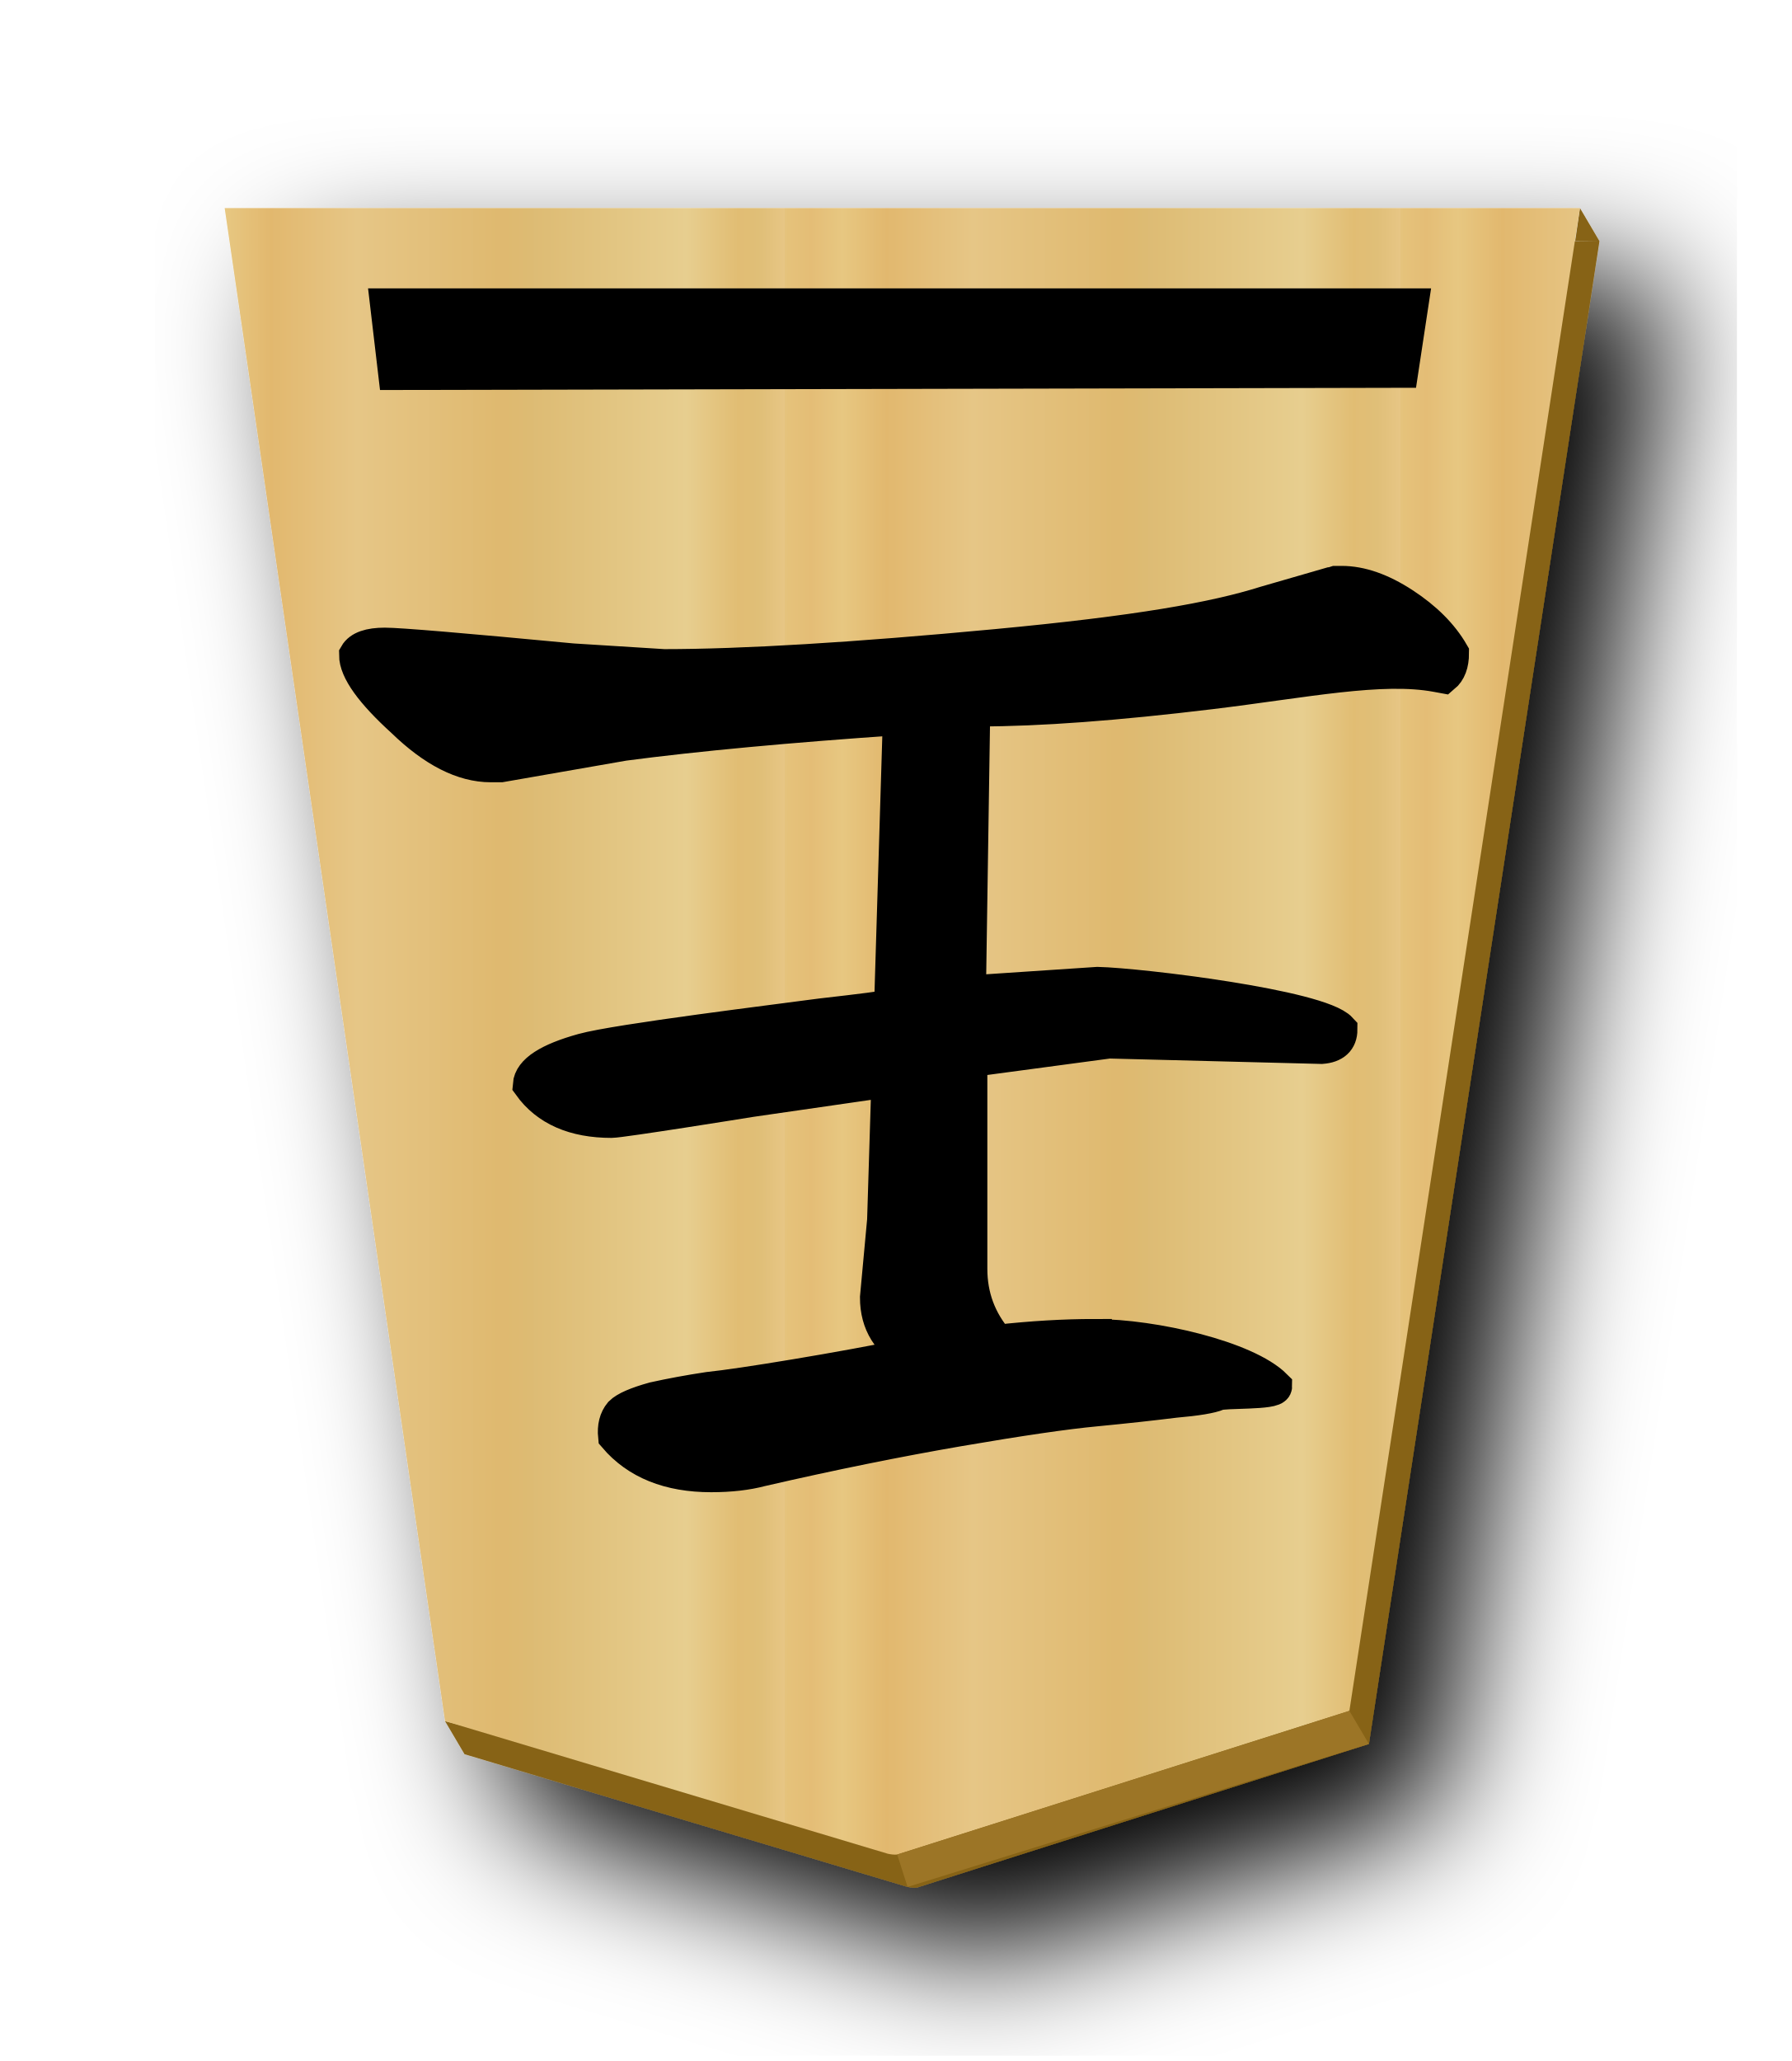
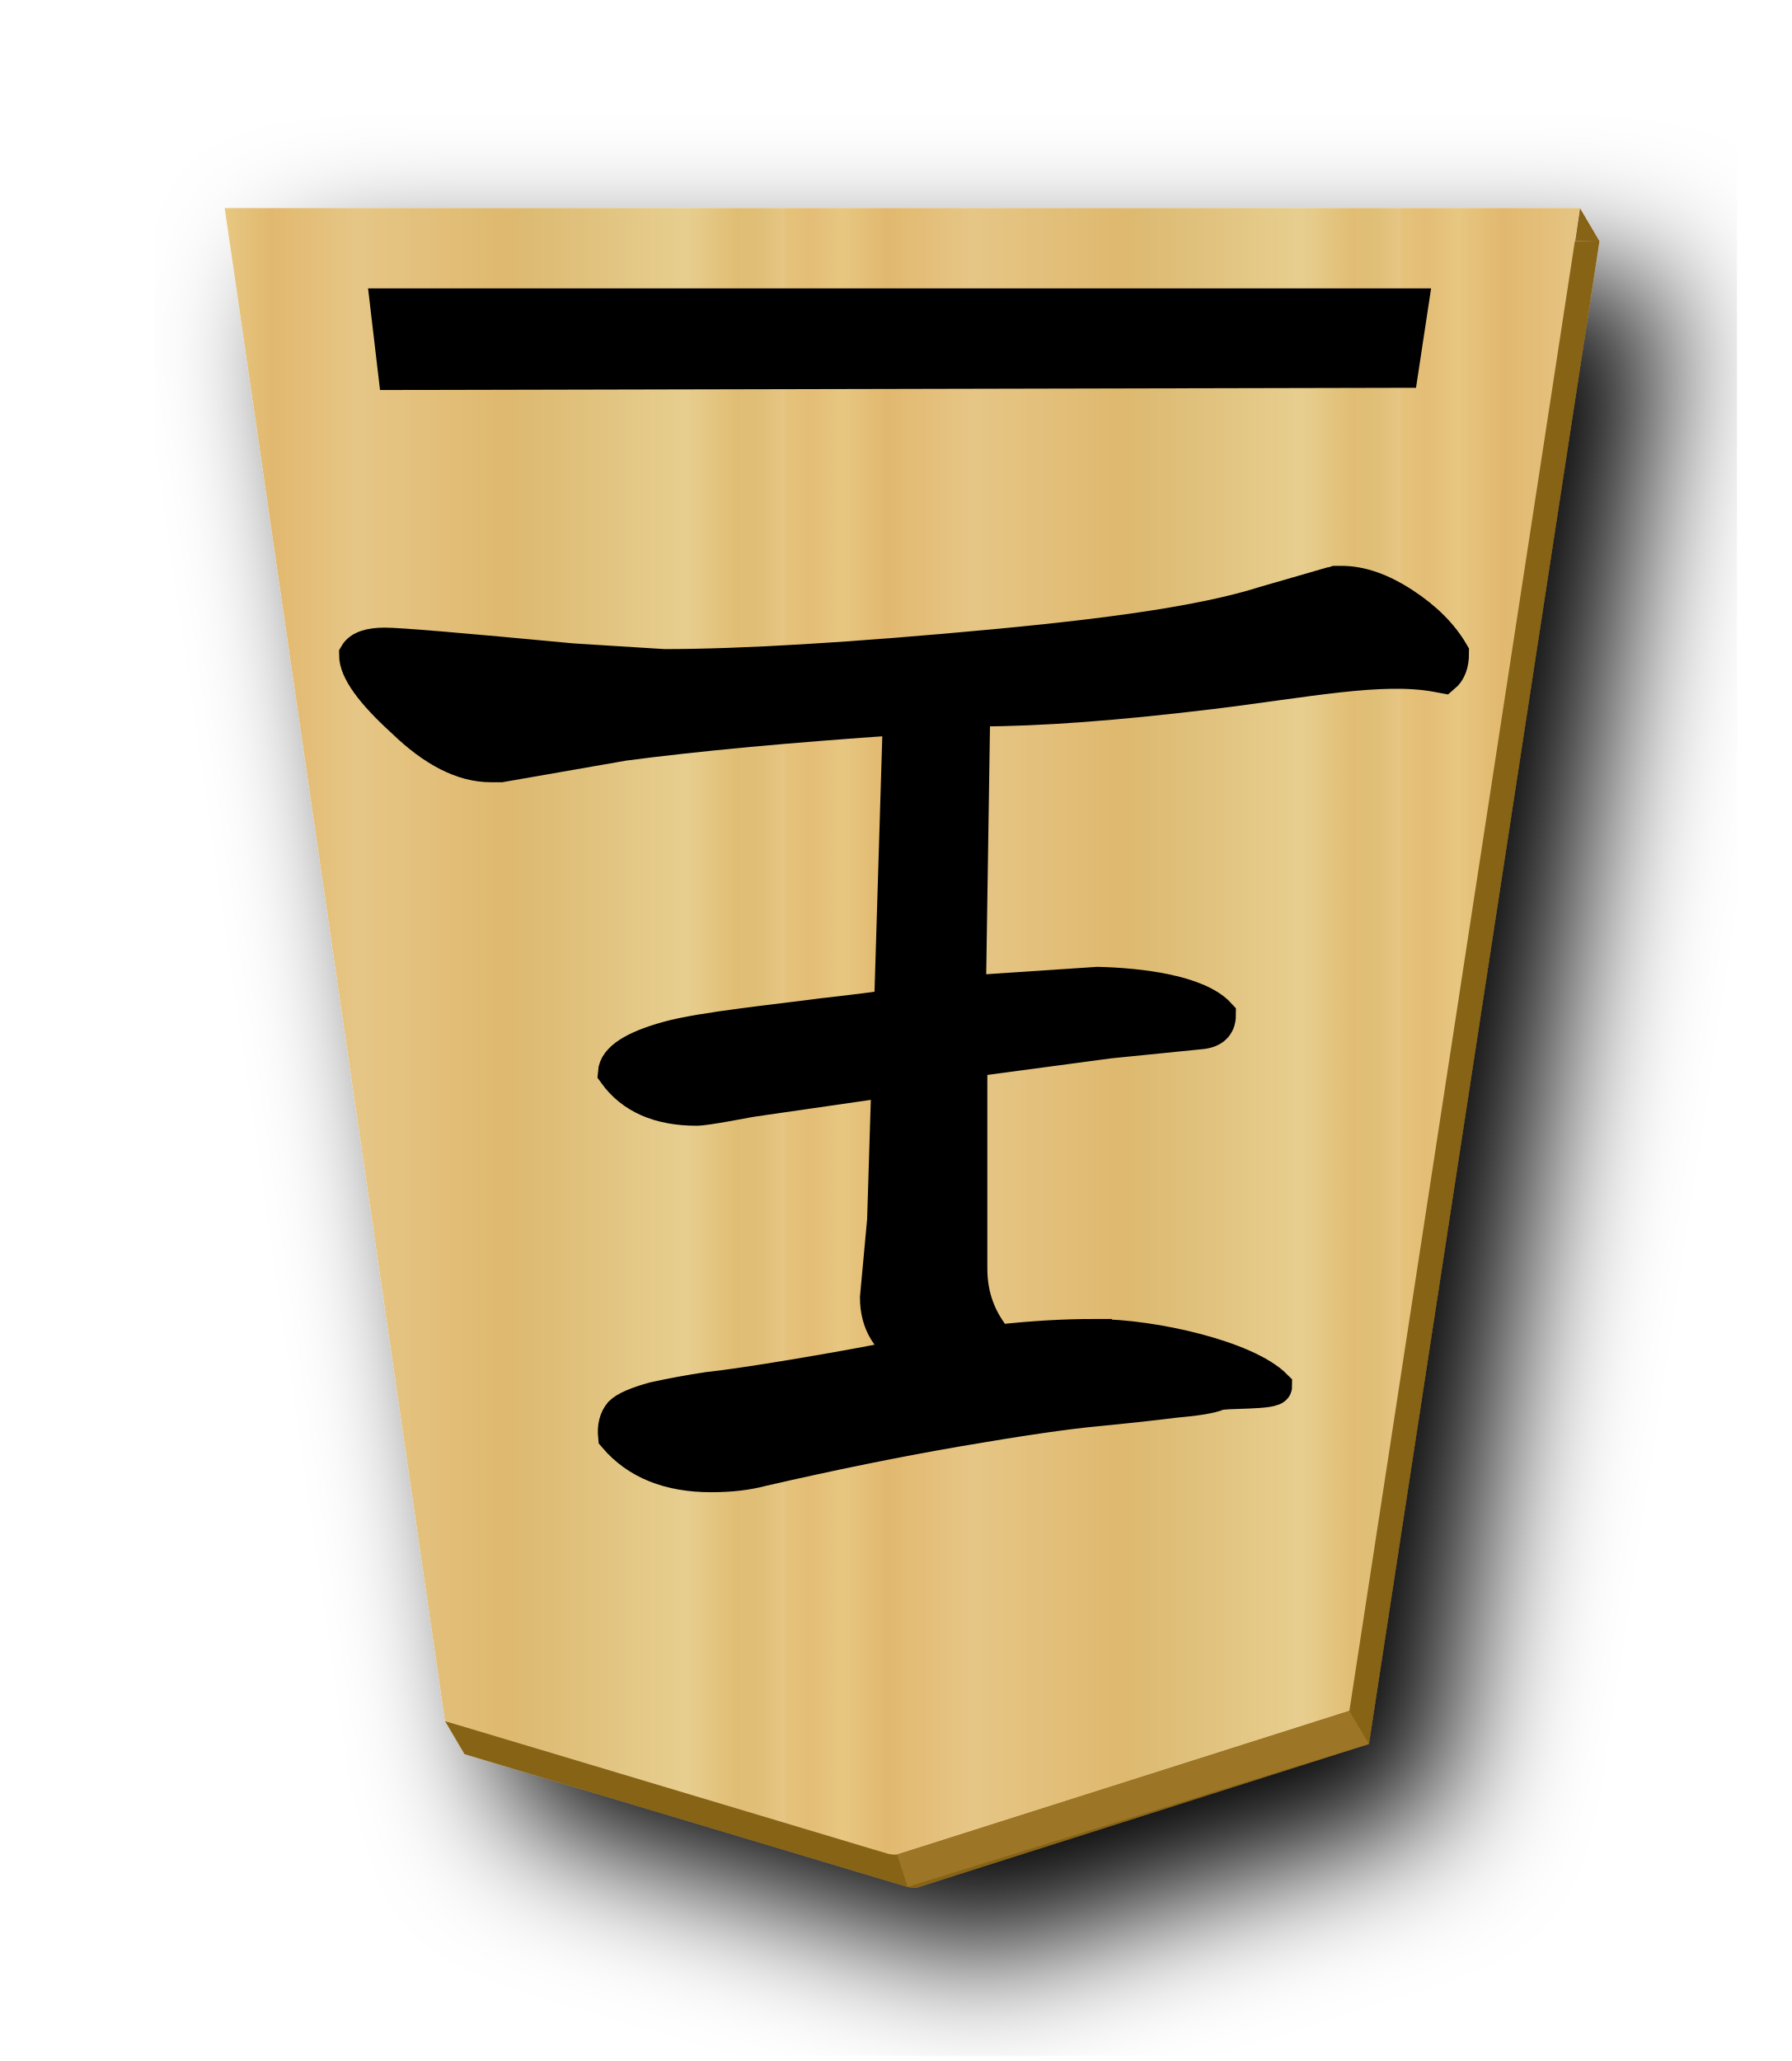
<svg xmlns="http://www.w3.org/2000/svg" xmlns:xlink="http://www.w3.org/1999/xlink" width="52.157" height="60" version="1.1" id="svg1717">
  <defs id="defs1721">
    <filter style="color-interpolation-filters:sRGB" id="filter1552">
      <feFlood flood-opacity="0.498" flood-color="rgb(0,0,0)" result="flood" id="feFlood1542" />
      <feComposite in="flood" in2="SourceGraphic" operator="in" result="composite1" id="feComposite1544" />
      <feGaussianBlur in="composite1" stdDeviation="2.5" result="blur" id="feGaussianBlur1546" />
      <feOffset dx="4.57967e-15" dy="4.41314e-15" result="offset" id="feOffset1548" />
      <feComposite in="SourceGraphic" in2="offset" operator="over" result="composite2" id="feComposite1550" />
    </filter>
    <filter style="color-interpolation-filters:sRGB" id="filter1540">
      <feFlood flood-opacity="0.498" flood-color="rgb(0,0,0)" result="flood" id="feFlood1530" />
      <feComposite in="flood" in2="SourceGraphic" operator="in" result="composite1" id="feComposite1532" />
      <feGaussianBlur in="composite1" stdDeviation="2.5" result="blur" id="feGaussianBlur1534" />
      <feOffset dx="4.57967e-15" dy="4.41314e-15" result="offset" id="feOffset1536" />
      <feComposite in="SourceGraphic" in2="offset" operator="over" result="composite2" id="feComposite1538" />
    </filter>
    <filter id="drop-shadow-9">
      <feGaussianBlur in="SourceAlpha" result="blur" stdDeviation="2" id="feGaussianBlur5056" />
      <feOffset result="offsetBlur" dx="2" dy="2" id="feOffset5058" />
      <feBlend in="SourceGraphic" in2="offsetBlur" mode="normal" id="feBlend5060" />
    </filter>
    <filter id="drop-shadow-2">
      <feGaussianBlur in="SourceAlpha" result="blur" stdDeviation="2" id="feGaussianBlur6807" />
      <feOffset result="offsetBlur" dx="2" dy="2" id="feOffset6809" />
      <feBlend in="SourceGraphic" in2="offsetBlur" mode="normal" id="feBlend6811" />
    </filter>
    <filter id="drop-shadow-2-8">
      <feGaussianBlur in="SourceAlpha" result="blur" stdDeviation="2" id="feGaussianBlur6807-2" />
      <feOffset result="offsetBlur" dx="2" dy="2" id="feOffset6809-8" />
      <feBlend in="SourceGraphic" in2="offsetBlur" mode="normal" id="feBlend6811-0" />
    </filter>
    <filter id="drop-shadow-6">
      <feGaussianBlur in="SourceAlpha" result="blur" stdDeviation="2" id="feGaussianBlur5056-9" />
      <feOffset result="offsetBlur" dx="2" dy="2" id="feOffset5058-0" />
      <feBlend in="SourceGraphic" in2="offsetBlur" mode="normal" id="feBlend5060-9" />
    </filter>
    <filter id="drop-shadow-27">
      <feGaussianBlur in="SourceAlpha" result="blur" stdDeviation="2" id="feGaussianBlur5056-5" />
      <feOffset result="offsetBlur" dx="2" dy="2" id="feOffset5058-6" />
      <feBlend in="SourceGraphic" in2="offsetBlur" mode="normal" id="feBlend5060-96" />
    </filter>
    <filter id="drop-shadow-2-88">
      <feGaussianBlur in="SourceAlpha" result="blur" stdDeviation="2" id="feGaussianBlur6807-1" />
      <feOffset result="offsetBlur" dx="2" dy="2" id="feOffset6809-5" />
      <feBlend in="SourceGraphic" in2="offsetBlur" mode="normal" id="feBlend6811-7" />
    </filter>
    <filter id="drop-shadow-6-3">
      <feGaussianBlur in="SourceAlpha" result="blur" stdDeviation="2" id="feGaussianBlur5056-9-4" />
      <feOffset result="offsetBlur" dx="2" dy="2" id="feOffset5058-0-0" />
      <feBlend in="SourceGraphic" in2="offsetBlur" mode="normal" id="feBlend5060-9-8" />
    </filter>
    <linearGradient id="linearGradient12530">
      <stop style="stop-color:#dfb459;stop-opacity:1" offset="0" id="stop12526" />
      <stop id="stop16843" offset="0.041" style="stop-color:#dead54;stop-opacity:1" />
      <stop id="stop12556" offset="0.082" style="stop-color:#e1b85f;stop-opacity:1" />
      <stop id="stop12532" offset="0.165" style="stop-color:#dba84d;stop-opacity:1" />
      <stop style="stop-color:#dfb765;stop-opacity:1" offset="0.305" id="stop12564" />
      <stop style="stop-color:#d8a94e;stop-opacity:1" offset="0.539" id="stop12558" />
      <stop id="stop12562" offset="0.586" style="stop-color:#d5ab53;stop-opacity:1" />
      <stop style="stop-color:#e0bf6e;stop-opacity:1" offset="0.84" id="stop12534" />
      <stop id="stop16845" offset="0.924" style="stop-color:#daae52;stop-opacity:1" />
      <stop id="stop12560" offset="0.962" style="stop-color:#d9af57;stop-opacity:1" />
      <stop style="stop-color:#e1b663;stop-opacity:1" offset="1" id="stop12528" />
    </linearGradient>
    <filter id="drop-shadow-6-2">
      <feGaussianBlur in="SourceAlpha" result="blur" stdDeviation="2" id="feGaussianBlur5056-9-9" />
      <feOffset result="offsetBlur" dx="2" dy="2" id="feOffset5058-0-7" />
      <feBlend in="SourceGraphic" in2="offsetBlur" mode="normal" id="feBlend5060-9-0" />
    </filter>
    <linearGradient xlink:href="#linearGradient12530" id="linearGradient2259" x1="148.578" y1="49.826" x2="130.323" y2="49.826" gradientUnits="userSpaceOnUse" spreadMethod="repeat" />
    <filter id="drop-shadow-6-6">
      <feGaussianBlur in="SourceAlpha" result="blur" stdDeviation="2" id="feGaussianBlur5056-9-8" />
      <feOffset result="offsetBlur" dx="2" dy="2" id="feOffset5058-0-1" />
      <feBlend in="SourceGraphic" in2="offsetBlur" mode="normal" id="feBlend5060-9-7" />
    </filter>
    <filter id="drop-shadow-6-9">
      <feGaussianBlur in="SourceAlpha" result="blur" stdDeviation="2" id="feGaussianBlur5056-9-7" />
      <feOffset result="offsetBlur" dx="2" dy="2" id="feOffset5058-0-8" />
      <feBlend in="SourceGraphic" in2="offsetBlur" mode="normal" id="feBlend5060-9-3" />
    </filter>
    <filter id="drop-shadow-6-23">
      <feGaussianBlur in="SourceAlpha" result="blur" stdDeviation="2" id="feGaussianBlur5056-9-87" />
      <feOffset result="offsetBlur" dx="2" dy="2" id="feOffset5058-0-9" />
      <feBlend in="SourceGraphic" in2="offsetBlur" mode="normal" id="feBlend5060-9-6" />
    </filter>
    <filter id="drop-shadow-6-1">
      <feGaussianBlur in="SourceAlpha" result="blur" stdDeviation="2" id="feGaussianBlur5056-9-0" />
      <feOffset result="offsetBlur" dx="2" dy="2" id="feOffset5058-0-3" />
      <feBlend in="SourceGraphic" in2="offsetBlur" mode="normal" id="feBlend5060-9-4" />
    </filter>
    <filter id="drop-shadow-2-84-1-4">
      <feGaussianBlur in="SourceAlpha" result="blur" stdDeviation="2" id="feGaussianBlur6807-9-0-2" />
      <feOffset result="offsetBlur" dx="2" dy="2" id="feOffset6809-5-3-5" />
      <feBlend in="SourceGraphic" in2="offsetBlur" mode="normal" id="feBlend6811-1-0-4" />
    </filter>
    <linearGradient id="linearGradient11760">
      <stop id="stop11738" offset="0" style="stop-color:#e5c37b;stop-opacity:1" />
      <stop style="stop-color:#e4bd76;stop-opacity:1" offset="0.042" id="stop11740" />
      <stop style="stop-color:#e7c781;stop-opacity:1" offset="0.093" id="stop11742" />
      <stop style="stop-color:#e2b86e;stop-opacity:1" offset="0.165" id="stop11744" />
      <stop id="stop11746" offset="0.305" style="stop-color:#e6c686;stop-opacity:1" />
      <stop id="stop11748" offset="0.539" style="stop-color:#dfb96f;stop-opacity:1" />
      <stop style="stop-color:#ddbb73;stop-opacity:1" offset="0.586" id="stop11750" />
      <stop id="stop11752" offset="0.84" style="stop-color:#e7ce8f;stop-opacity:1" />
      <stop style="stop-color:#e1bd73;stop-opacity:1" offset="0.924" id="stop11754" />
      <stop style="stop-color:#e0bf78;stop-opacity:1" offset="0.962" id="stop11756" />
      <stop id="stop11758" offset="1" style="stop-color:#e7c685;stop-opacity:1" />
    </linearGradient>
    <linearGradient xlink:href="#linearGradient11760" id="linearGradient15214" gradientUnits="userSpaceOnUse" x1="148.578" y1="49.826" x2="130.323" y2="49.826" spreadMethod="repeat" />
  </defs>
  <filter id="drop-shadow">
    <feGaussianBlur in="SourceAlpha" result="blur" stdDeviation="2" id="feGaussianBlur1692" />
    <feOffset result="offsetBlur" dx="2" dy="2" id="feOffset1694" />
    <feBlend in="SourceGraphic" in2="offsetBlur" mode="normal" id="feBlend1696" />
  </filter>
  <g style="fill:url(#linearGradient2259);fill-opacity:1;filter:url(#drop-shadow-2-88)" transform="matrix(0.9818505,0,0,0.9818505,-100.0015,-23.21895)" id="g7764">
    <g transform="rotate(180,45.5785,23.8125)" id="g7762" style="fill:url(#linearGradient2259);fill-opacity:1.0">
      <path style="fill:#876419;fill-opacity:1;stroke-width:0.982" d="M 46.002 6.057 L 45.865 7.012 L 46.57 7.021 L 46.002 6.057 z M 46.57 7.021 L 7.109 7.021 L 13.402 50.225 L 12.957 50.105 L 13.525 51.068 L 26.426 54.932 C 26.514 54.948 26.602 54.964 26.691 54.953 L 39.857 50.77 L 46.57 7.021 z " transform="matrix(-1.018485,0,0,-1.018485,-10.693,23.97685)" id="path2263" />
      <path style="fill:url(#linearGradient15214);fill-opacity:1" d="m -37.299,-31.01 -13.409,4.26 -6.837,44.558 40.19,1.13e-4 -6.535,-44.862 -13.138,-3.935 c -0.09,-0.017 -0.18,-0.032 -0.271,-0.021 z" id="path7760" />
    </g>
  </g>
  <path style="fill:#9c7526;stroke:none;stroke-width:1px;stroke-linecap:butt;stroke-linejoin:miter;stroke-opacity:1;fill-opacity:1" d="m 26.123,53.989 0.302,0.943 13.432,-4.162 -0.568,-0.963 z" id="path2272" />
-   <g aria-label="王" style="font-style:normal;font-variant:normal;font-weight:normal;font-stretch:normal;font-size:26.667px;line-height:1.25;font-family:KaiTi;-inkscape-font-specification:KaiTi;letter-spacing:0px;word-spacing:0px;display:inline;fill:#000000;fill-opacity:1;stroke:none;stroke-width:1;stroke-miterlimit:4;stroke-dasharray:none" id="text5169-1" transform="rotate(-180,26.35035,31.75721)">
-     <path d="m 20.828,24.614 c -1.722,0 -4.415,-0.629 -5.248,-1.462 0,-0.194 1.498,-0.121 1.665,-0.204 0.194,-0.083 0.611,-0.153 1.25,-0.208 0.667,-0.083 1.431,-0.167 2.292,-0.25 0.889,-0.083 2.222,-0.278 4,-0.583 1.778,-0.306 3.694,-0.694 5.75,-1.167 0.417,-0.111 0.903,-0.167 1.458,-0.167 1.222,0 2.153,0.375 2.792,1.125 0.028,0.278 -0.028,0.5 -0.167,0.667 -0.139,0.139 -0.458,0.278 -0.958,0.417 -0.5,0.111 -1.028,0.208 -1.583,0.292 -0.528,0.056 -1.375,0.181 -2.542,0.375 -1.167,0.194 -2.306,0.403 -3.417,0.625 0.694,0.361 1.042,0.917 1.042,1.667 l -0.208,2.25 -0.125,4.042 v 0.042 l 4.004,-0.579 c 0.167,-0.028 3.785,-0.608 4.063,-0.608 1.083,0 1.875,0.347 2.375,1.042 -0.028,0.389 -0.542,0.722 -1.542,1 -1,0.278 -5.72,0.854 -6.942,1.02 -1.222,0.139 -1.861,0.222 -1.917,0.25 l -0.125,0.208 -0.25,8.208 c 3.25,-0.222 5.931,-0.472 8.042,-0.75 l 3.583,-0.625 h 0.167 0.125 c 0.806,0 1.653,0.431 2.542,1.292 0.917,0.833 1.375,1.472 1.375,1.917 -0.111,0.194 -0.389,0.292 -0.833,0.292 -0.417,0 -2.236,-0.153 -5.458,-0.458 l -2.667,-0.167 c -2.306,0 -5.528,0.194 -9.667,0.583 -4.139,0.389 -6.357,0.784 -7.857,1.256 l -1.875,0.542 c -0.028,0 -0.083,0.014 -0.167,0.042 h -0.167 c -0.556,0 -1.153,-0.208 -1.792,-0.625 -0.639,-0.417 -1.111,-0.889 -1.417,-1.417 0,-0.306 0.083,-0.528 0.25,-0.667 l 0.19,0.035 c 1.611,0.3 3.833,-0.167 6.583,-0.5 2.75,-0.333 5,-0.5 6.75,-0.5 h 0.167 l 0.125,-8.25 -3.75,0.25 c -1.222,-0.028 -6.455,-0.658 -7.066,-1.325 0,-0.306 0.181,-0.472 0.542,-0.5 l 6.191,0.158 4.042,-0.542 v -6.083 c 0,-0.806 -0.264,-1.514 -0.792,-2.125 -1,0.111 -1.944,0.167 -2.833,0.167 z" style="font-style:normal;font-variant:normal;font-weight:normal;font-stretch:normal;font-size:42.667px;font-family:'cwTeX Q Kai';-inkscape-font-specification:'cwTeX Q Kai';stroke:#000000;stroke-width:1;stroke-miterlimit:4;stroke-dasharray:none;stroke-opacity:1" id="path5171-4" />
+   <path style="display:inline;fill:#000000;stroke:#000000;stroke-width:0.739px;stroke-linecap:butt;stroke-linejoin:miter;stroke-opacity:1" d="M 40.911,10.92 41.238,8.764 H 11.132 l 0.261,2.22 z" id="path10431" />
+   <g id="g15473" transform="rotate(-180,15.39379,12.30929)">
+     <g transform="translate(-21.91312,-38.89584)" id="text5169-7-4" style="font-style:normal;font-variant:normal;font-weight:normal;font-stretch:normal;font-size:26.667px;line-height:1.25;font-family:KaiTi;-inkscape-font-specification:KaiTi;letter-spacing:0px;word-spacing:0px;fill:#000000;fill-opacity:1;stroke:none;stroke-width:1;stroke-miterlimit:4;stroke-dasharray:none" aria-label="王">
+       <path id="path5171-2" style="font-style:normal;font-variant:normal;font-weight:normal;font-stretch:normal;font-size:42.667px;font-family:'cwTeX Q Kai';-inkscape-font-specification:'cwTeX Q Kai';stroke:#000000;stroke-width:1;stroke-miterlimit:4;stroke-dasharray:none;stroke-opacity:1" d="m 20.828,24.614 c -1.722,0 -4.415,-0.629 -5.248,-1.462 0,-0.194 1.498,-0.121 1.665,-0.204 0.194,-0.083 0.611,-0.153 1.25,-0.208 0.667,-0.083 1.431,-0.167 2.292,-0.25 0.889,-0.083 2.222,-0.278 4,-0.583 1.778,-0.306 3.694,-0.694 5.75,-1.167 0.417,-0.111 0.903,-0.167 1.458,-0.167 1.222,0 2.153,0.375 2.792,1.125 0.028,0.278 -0.028,0.5 -0.167,0.667 -0.139,0.139 -0.458,0.278 -0.958,0.417 -0.5,0.111 -1.028,0.208 -1.583,0.292 -0.528,0.056 -1.375,0.181 -2.542,0.375 -1.167,0.194 -2.306,0.403 -3.417,0.625 0.694,0.361 1.042,0.917 1.042,1.667 l -0.208,2.25 -0.125,4.042 v 0.042 l 4.004,-0.579 c 0.167,-0.028 1.309,-0.254 1.586,-0.254 1.083,0 1.875,0.347 2.375,1.042 -0.028,0.389 -0.542,0.722 -1.542,1 -1,0.278 -3.243,0.5 -4.465,0.667 -1.222,0.139 -1.861,0.222 -1.917,0.25 l -0.125,0.208 -0.25,8.208 c 3.25,-0.222 5.931,-0.472 8.042,-0.75 l 3.583,-0.625 h 0.167 0.125 c 0.806,0 1.653,0.431 2.542,1.292 0.917,0.833 1.375,1.472 1.375,1.917 -0.111,0.194 -0.389,0.292 -0.833,0.292 -0.417,0 -2.236,-0.153 -5.458,-0.458 l -2.667,-0.167 c -2.306,0 -5.528,0.194 -9.667,0.583 -4.139,0.389 -6.357,0.784 -7.857,1.256 l -1.875,0.542 c -0.028,0 -0.083,0.014 -0.167,0.042 h -0.167 c -0.556,0 -1.153,-0.208 -1.792,-0.625 -0.639,-0.417 -1.111,-0.889 -1.417,-1.417 0,-0.306 0.083,-0.528 0.25,-0.667 l 0.19,0.035 c 1.611,0.3 3.833,-0.167 6.583,-0.5 2.75,-0.333 5,-0.5 6.75,-0.5 h 0.167 l 0.125,-8.25 -3.75,0.25 c -1.222,-0.028 -2.917,-0.233 -3.528,-0.9 0,-0.306 0.181,-0.472 0.542,-0.5 l 2.653,-0.267 4.042,-0.542 v -6.083 c 0,-0.806 -0.264,-1.514 -0.792,-2.125 -1,0.111 -1.944,0.167 -2.833,0.167 z" />
+     </g>
  </g>
-   <path style="display:inline;fill:#000000;stroke:#000000;stroke-width:0.739px;stroke-linecap:butt;stroke-linejoin:miter;stroke-opacity:1" d="M 40.911,10.92 41.238,8.764 H 11.132 l 0.261,2.22 z" id="path10431" />
</svg>
